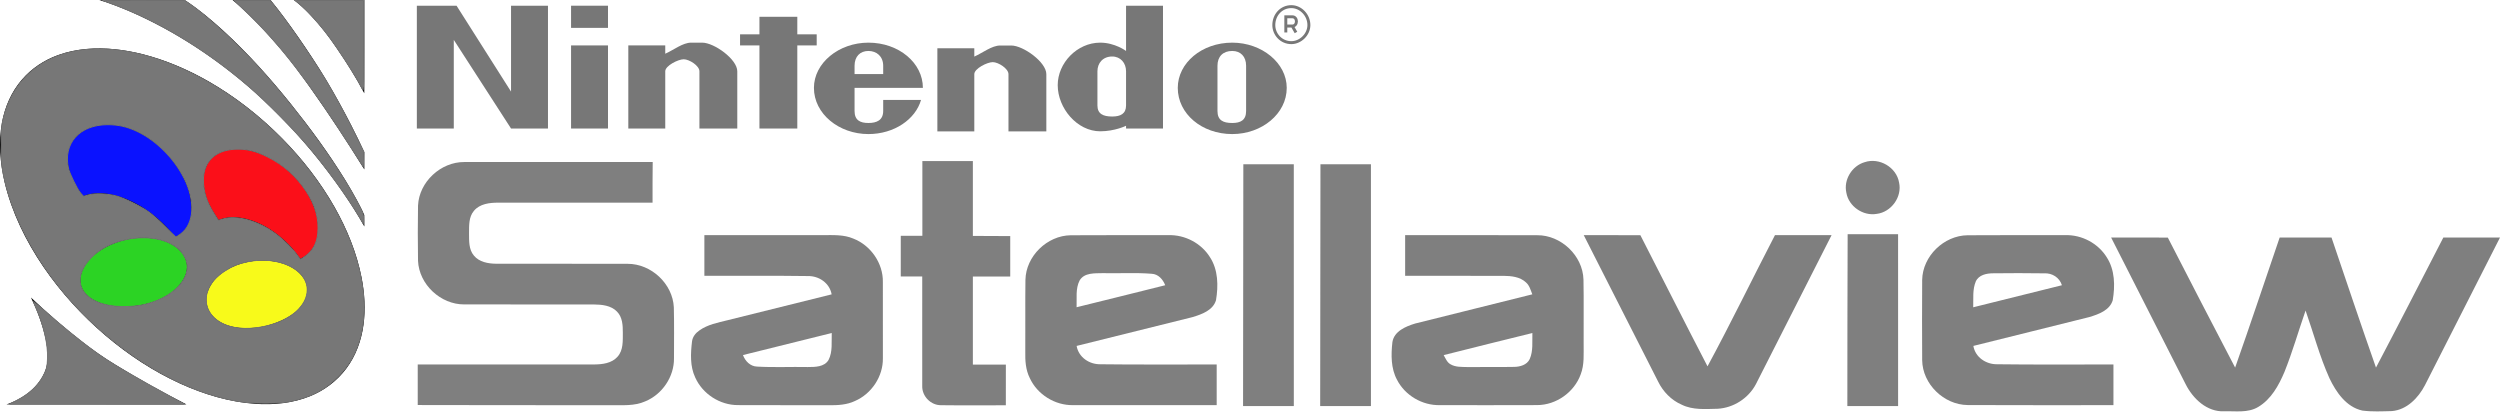
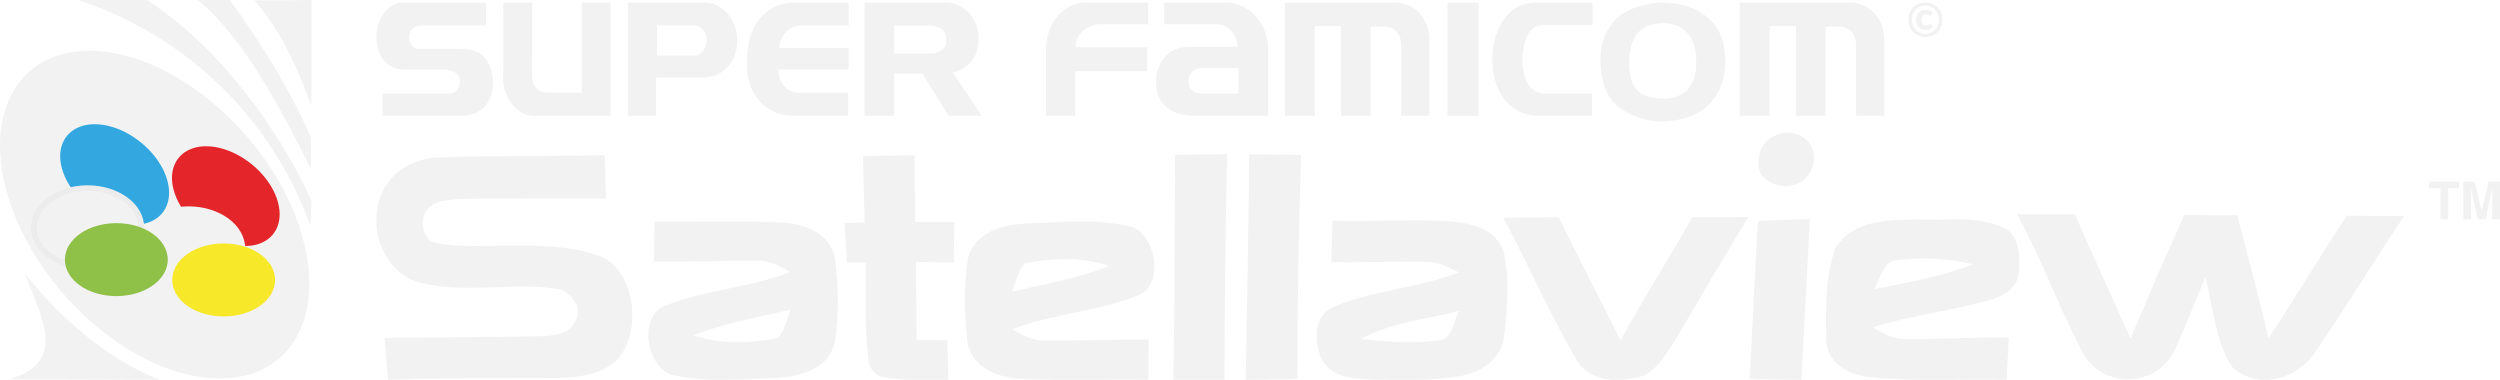
- <svg xmlns="http://www.w3.org/2000/svg" xmlns:xlink="http://www.w3.org/1999/xlink" width="1739.877pt" height="286.315pt" viewBox="0 0 1739.877 286.315" version="1.1" id="svg3944">
-   <defs id="defs3948" />
-   <path style="opacity:1;fill:#777777;stroke-width:1.476;fill-opacity:0.941" id="path3919" d="m 290.926,143.04 c 0.767,-16.453 15.789,-30.368 32.184,-30.28 43.708,-0.059 87.431,0 131.139,-0.015 -0.148,9.429 -0.088,18.873 -0.103,28.317 -35.799,0 -71.583,0 -107.382,-0.015 -5.991,-0.015 -12.867,0.753 -16.94,5.696 -3.674,4.309 -3.335,10.285 -3.394,15.568 0.059,5.283 -0.28,11.23 3.364,15.538 3.733,4.574 9.99,5.637 15.568,5.696 30.487,0.088 60.988,-0.059 91.474,0.059 16.38,-0.029 31.357,13.871 32.124,30.324 0.295,11.805 0.103,23.64 0.103,35.459 0.148,12.838 -8.205,25.1 -20.039,29.955 -7.555,3.379 -16.011,2.568 -24.068,2.641 -44.741,0 -89.482,0.015 -134.238,-0.103 0,-9.4 0,-18.814 0,-28.214 40.845,-0.015 81.676,0.015 122.522,-0.015 5.843,-0.029 12.499,-0.753 16.571,-5.445 4.058,-4.53 3.601,-11.008 3.645,-16.66 0.029,-5.091 -0.236,-10.831 -4.058,-14.683 -4.176,-4.338 -10.551,-4.914 -16.232,-4.973 -30,-0.029 -60.014,0.044 -90.028,-0.029 -16.424,0.118 -31.49,-13.856 -32.213,-30.339 -0.207,-12.823 -0.207,-25.661 0,-38.484 z" />
-   <path style="opacity:1;fill:#777777;stroke-width:1.476;fill-opacity:0.941" id="path3921" d="m 641.919,112.096 c 11.717,0 23.433,0 35.15,0 0,17.368 -0.015,34.722 0,52.09 8.662,0.029 17.339,0.148 26.001,0.118 0,9.37 0,18.741 0,28.126 -8.677,0 -17.339,-0.015 -26.001,0.015 -0.015,20.437 -0.015,40.875 0,61.312 7.644,0 15.302,0 22.961,0 0,9.444 0,18.873 -0.015,28.303 -14.948,-0.059 -29.896,0.148 -44.83,-0.059 -7.245,0.221 -13.591,-6.153 -13.354,-13.399 -0.088,-25.381 0.059,-50.776 0,-76.172 -4.988,0.015 -9.961,-0.015 -14.948,-0.015 0,-9.429 0,-18.873 0.015,-28.303 5.002,0 10.005,-0.015 15.022,0 0.015,-17.339 0,-34.677 0,-52.016 z" />
-   <path style="opacity:1;fill:#777777;stroke-width:1.476;fill-opacity:0.941" id="path3923" d="m 1297.69,112.878 c 10.138,-3.468 22.164,3.512 23.964,14.107 2.272,10.049 -5.445,20.674 -15.597,21.869 -9.473,1.638 -19.464,-5.209 -21.087,-14.742 -2.022,-9.001 3.91,-18.696 12.72,-21.234 z" />
-   <path style="opacity:1;fill:#777777;stroke-width:1.476;fill-opacity:0.941" id="path3925" d="m 865.108,282.62 c 0.074,-56.103 0.088,-112.207 0.192,-168.31 11.702,0 23.418,-0.015 35.12,0 0.015,56.103 0.015,112.207 0.015,168.31 -11.776,0.015 -23.551,0 -35.327,0 z" />
-   <path style="opacity:1;fill:#777777;stroke-width:1.476;fill-opacity:0.941" id="path3927" d="m 918.969,114.31 c 11.717,-0.015 23.418,0 35.135,0 0.015,56.103 0,112.207 0,168.31 -11.776,0 -23.551,0.015 -35.327,0 0.103,-56.103 0.118,-112.207 0.192,-168.31 z" />
-   <path style="opacity:1;fill:#777777;stroke-width:1.476;fill-opacity:0.941" id="path3929" d="m 490.21,163.655 c 27.462,-0.015 54.908,0.015 82.37,-0.015 7.113,0 14.55,-0.472 21.249,2.391 12.13,4.692 20.836,17.147 20.6,30.25 0.015,17.663 0.015,35.341 0.015,53.005 0.207,12.69 -7.909,24.835 -19.508,29.823 -5.607,2.656 -11.923,2.966 -18.017,2.907 -21.131,-0.118 -42.262,0.059 -63.393,-0.088 -12.528,0.029 -24.599,-7.791 -29.69,-19.227 -3.674,-7.777 -3.217,-16.704 -2.228,-25.027 0.354,-3.246 2.538,-5.932 5.15,-7.732 5.77,-4.102 12.882,-5.416 19.626,-7.098 24.141,-5.991 48.283,-11.938 72.409,-17.988 -1.431,-7.821 -8.736,-12.867 -16.483,-12.735 -24.023,-0.369 -48.061,-0.044 -72.099,-0.162 -0.015,-9.429 -0.015,-18.873 0,-28.303 m 26.856,83.447 c 1.594,4.235 5.076,7.88 9.842,8.027 11.731,0.679 23.507,0.074 35.268,0.31 5.076,-0.044 11.539,0.044 14.461,-4.958 2.966,-5.725 1.948,-12.513 2.213,-18.726 -20.6,5.106 -41.2,10.182 -61.785,15.347 z" />
-   <path style="opacity:1;fill:#777777;stroke-width:1.476;fill-opacity:0.941" id="path3931" d="m 713.65,194.776 c 0.325,-16.498 15.11,-30.855 31.534,-31.047 22.636,-0.192 45.287,-0.015 67.938,-0.074 11.451,-0.384 22.872,5.563 28.937,15.317 5.755,8.78 5.903,19.936 4.22,29.955 -2.081,7.083 -9.99,9.842 -16.365,11.776 -26.871,6.729 -53.787,13.295 -80.643,20.039 1.387,7.895 8.78,12.897 16.557,12.764 26.975,0.369 53.949,0.044 80.924,0.162 0.015,9.429 0.015,18.873 0,28.303 -33.32,0 -66.639,0.044 -99.974,-0.015 -12.572,0.221 -24.85,-7.393 -30.103,-18.844 -2.848,-5.622 -3.261,-12.056 -3.128,-18.254 0.133,-16.689 -0.118,-33.394 0.103,-50.083 m 37.776,0.295 c -3.04,5.725 -1.918,12.528 -2.169,18.755 20.556,-5.091 41.126,-10.138 61.667,-15.317 -1.594,-4.088 -4.811,-7.791 -9.488,-7.983 -11.303,-0.9 -22.68,-0.162 -34.028,-0.428 -5.504,0.162 -12.646,-0.443 -15.981,4.973 z" />
-   <path style="opacity:1;fill:#777777;stroke-width:1.476;fill-opacity:0.941" id="path3933" d="m 977.906,163.655 c 30.619,0.029 61.253,-0.074 91.873,0.044 16.645,-0.133 31.8,14.225 32.242,30.9 0.295,14.815 0.015,29.616 0.118,44.431 -0.074,7.201 0.62,14.683 -2.066,21.544 -4.486,12.425 -17.058,21.323 -30.28,21.352 -22.577,0.118 -45.169,0.029 -67.746,0.029 -12.233,0.28 -24.245,-6.773 -29.808,-17.678 -4.294,-7.968 -4.161,-17.398 -3.202,-26.148 1.181,-7.644 9.311,-10.979 15.848,-12.971 27.152,-6.891 54.392,-13.428 81.529,-20.319 -1.151,-2.907 -1.963,-6.168 -4.412,-8.293 -4.191,-3.955 -10.3,-4.53 -15.774,-4.574 -22.769,-0.029 -45.553,0.015 -68.322,-0.015 -0.015,-9.429 -0.015,-18.873 0,-28.303 m 26.812,83.491 c 1.343,2.272 2.317,5.047 4.781,6.389 3.512,2.066 7.762,1.786 11.702,1.918 10.831,-0.148 21.648,0.118 32.464,-0.118 4.161,-0.029 8.987,-1.328 10.92,-5.401 2.553,-5.681 1.667,-12.115 1.874,-18.165 -20.585,5.12 -41.2,10.123 -61.74,15.376 z" />
-   <path style="opacity:1;fill:#777777;stroke-width:1.476;fill-opacity:0.941" id="path3935" d="m 1102.213,163.655 c 13.133,-0.015 26.266,-0.015 39.399,0.015 15.612,30.413 30.959,60.958 46.733,91.283 16.276,-30.088 31.18,-60.929 46.94,-91.297 13.133,0 26.266,-0.015 39.399,0 -17.545,34.604 -35.194,69.148 -52.695,103.766 -5.165,9.769 -15.642,16.498 -26.694,17.058 -8.337,0.177 -17.147,0.989 -24.879,-2.818 -7.245,-3.128 -13.015,-9.075 -16.453,-16.114 -17.235,-33.969 -34.53,-67.909 -51.75,-101.892 z" />
-   <path style="opacity:1;fill:#777777;stroke-width:1.476;fill-opacity:0.941" id="path3937" d="m 1285.663,282.62 c 0.044,-39.872 0.03,-79.743 0.207,-119.615 11.702,0 23.404,-0.015 35.105,0 0.015,39.872 0,79.728 0.015,119.6 -11.775,0.044 -23.551,0.015 -35.327,0.015 z" />
-   <path style="opacity:1;fill:#777777;stroke-width:1.476;fill-opacity:0.941" id="path3939" d="m 1337.738,194.82 c 0.28,-16.542 15.111,-30.914 31.578,-31.092 22.636,-0.192 45.287,-0.029 67.938,-0.074 11.495,-0.369 22.946,5.652 28.981,15.479 5.666,8.765 5.814,19.862 4.117,29.837 -2.095,7.009 -9.887,9.754 -16.202,11.672 -26.916,6.773 -53.875,13.34 -80.791,20.098 1.343,7.939 8.854,12.912 16.63,12.764 26.945,0.384 53.905,0.044 80.865,0.162 0,9.429 0,18.873 0,28.303 -33.836,-0.044 -67.658,0.118 -101.494,-0.074 -16.527,-0.177 -31.416,-14.624 -31.623,-31.239 -0.103,-18.608 -0.118,-37.23 0,-55.838 m 37.319,1.048 c -2.376,5.652 -1.594,11.997 -1.8,17.988 20.585,-5.106 41.17,-10.167 61.74,-15.347 -1.682,-5.386 -6.847,-8.618 -12.425,-8.278 -11.805,-0.221 -23.64,-0.133 -35.445,-0.029 -4.53,0 -9.99,1.092 -12.071,5.666 z" />
-   <path style="opacity:1;fill:#777777;stroke-width:1.476;fill-opacity:0.941" id="path3941" d="m 1469.247,165.322 c 13.133,-0.015 26.281,-0.044 39.444,0.015 15.553,30.191 31.047,60.412 46.851,90.486 10.624,-30.073 20.659,-60.353 30.988,-90.515 12.026,0.015 24.053,-0.015 36.094,0.015 10.256,30.191 20.364,60.427 30.944,90.5 15.834,-30.059 31.283,-60.324 46.881,-90.515 13.148,-0.015 26.281,0 39.429,0 -17.412,34.264 -34.795,68.528 -52.237,102.778 -4.589,8.795 -12.587,17.147 -22.99,18.003 -6.862,0.177 -13.797,0.546 -20.614,-0.354 -11.215,-2.494 -18.239,-12.823 -22.887,-22.562 -6.817,-15.199 -11.082,-31.357 -16.586,-47.043 -4.943,14.225 -9.075,28.745 -14.697,42.734 -3.984,9.4 -9.282,19.08 -18.357,24.407 -7.112,4.25 -15.716,2.715 -23.581,2.966 -11.967,0.561 -21.751,-8.75 -26.797,-18.8 -17.294,-34.043 -34.618,-68.071 -51.883,-102.114 z" />
-   <path id="path4111" d="m 69.086,0.076 c 8.849,-0.15 17.704,-0.024 26.554,-0.065 10.793,0.003 21.589,-0.003 32.38,0.003 0.635,-0.047 1.109,0.438 1.62,0.732 9.073,6.029 17.416,13.075 25.483,20.375 17.169,15.707 32.738,33.088 47.305,51.216 13.543,16.89 26.386,34.382 37.762,52.819 2.841,4.655 5.608,9.361 8.199,14.164 1.815,3.406 3.661,6.811 5.141,10.376 0.106,2.641 0.012,5.291 0.041,7.935 -4.8,-8.635 -10.179,-16.94 -15.805,-25.057 C 224.687,113.831 210.021,96.194 193.931,79.963 166.539,52.271 134.683,28.823 99.474,12.054 90.907,8.019 82.164,4.322 73.176,1.317 71.824,0.867 70.468,0.423 69.086,0.076 Z" style="stroke-width:0.294" />
-   <path id="path4113" d="m 161.884,0.011 c 8.799,0 17.599,0 26.398,0 6.714,8.176 12.94,16.743 19.01,25.404 6.782,9.779 13.39,19.684 19.522,29.883 6.279,10.464 12.14,21.175 17.698,32.036 3.103,6.138 6.211,12.284 9.02,18.56 0.097,4.008 0.015,8.026 0.038,12.037 C 241.721,98.803 229.343,79.998 216.335,61.635 209.659,52.218 202.813,42.907 195.343,34.102 185.044,21.944 174.003,10.369 161.884,0.011 Z" style="stroke-width:0.294" />
-   <path id="path4115" d="m 204.474,0.011 c 16.366,0.003 32.733,-0.003 49.099,0 0,16.669 0,33.335 0,50.002 -0.035,4.97 0.071,9.943 -0.053,14.913 C 247.821,54.006 241.206,43.587 234.257,33.426 228.749,25.344 222.796,17.533 216.029,10.457 212.429,6.713 208.662,3.096 204.474,0.011 Z" style="stroke-width:0.294" />
-   <g id="g4119" transform="matrix(0.2940928,0,0,0.2940928,-0.2290711,-0.2830819)">
-     <path id="path4117" d="m 205.47,116.77 c 45.02,-3.94 90.45,1.66 134.13,12.71 53.38,13.69 104.45,35.6 152.36,62.71 64.85,36.84 124.08,83.29 176.49,136.29 48.06,48.74 90.45,103.27 124.24,162.86 29.31,51.93 52.3,107.87 63.81,166.54 7.13,36.83 9.58,74.83 4.46,112.09 -5.02,36.98 -18.18,73.27 -40.74,103.22 -21.71,29.22 -51.92,51.73 -85.61,65.32 C 693.73,955.15 648.77,959.6 605,956.64 543.62,952.38 483.86,934.35 427.99,909.08 363.84,879.94 304.45,840.84 250.76,795.31 194.9,747.75 144.91,693.15 103.5,632.54 61.85,571.27 28.48,503.55 11.41,431.2 0.8,385.41 -3.11,337.42 5.46,290.96 c 6.8,-37.26 22.48,-73.29 47.49,-101.95 22.68,-26.35 52.63,-46.02 85.27,-57.74 21.63,-7.84 44.36,-12.45 67.25,-14.5 z" />
+ <svg xmlns="http://www.w3.org/2000/svg" viewBox="0 0 186.826 28.385">
+   <g fill="#f2f2f2">
+     <path d="m64.497 11.663c1.282-.014 2.564-.038 3.847-.066.008 1.661.032 3.322.044 4.987.973-.005 1.945-.009 2.922-.005-.012 1.008-.024 2.02-.032 3.028-.945-.005-1.889-.014-2.834-.033.016 1.945.044 3.885.06 5.825l2.299.028c.02.984.04 1.968.064 2.953-1.612-.038-3.244.114-4.843-.199-.639-.071-1.146-.729-1.154-1.486-.265-2.347-.145-4.722-.177-7.084-.47.005-.937.009-1.403.019-.056-.994-.121-1.987-.185-2.981.502-.005 1.009-.014 1.511-.019a304.578 304.578 0 0 1 -.119-4.967zm23.309-.086c1.298-.024 2.593-.057 3.895-.066a839.678 839.678 0 0 0 -.193 16.874 541.233 541.233 0 0 0 -3.823-.005c.105-5.598.105-11.2.121-16.803zm5.539-.047c1.294.009 2.589.028 3.887.052a540.326 540.326 0 0 0 -.285 16.746c-1.286.024-2.572.033-3.859.057.088-5.617.233-11.234.257-16.855zm39.185-1.333c1.158-.724 3.155-.028 3.019 1.784-.229 2.224-2.91 2.484-3.995.979-.41-1.079.056-2.332.976-2.763zm-104.313 5.326c.374-2.461 2.597-3.719 4.546-3.762 4.144-.151 8.292-.062 12.436-.166.024 1.079.056 2.158.08 3.241-3.364-.066-6.729.028-10.097.009-.9.085-2.667-.057-3.302.875-.405.54-.46 1.562.299 2.319 2.652.885 8.405-.388 12.456 1.032 2.81.866 3.489 5.735 1.419 7.893-1.27 1.117-2.946 1.226-4.474 1.282-4.192.047-8.389-.038-12.585.137-.084-1.046-.161-2.091-.249-3.132 3.871-.038 7.741-.057 11.612-.123.953-.085 2.263-.033 2.693-1.282.506-.918-.43-1.907-1.113-2.196-3.517-.677-7.159.402-10.652-.563-2.08-.543-3.567-3.075-3.069-5.564zm71.362.965c3.099.123 6.206-.17 9.297.099 1.375.189 3.139.667 3.553 2.475.354 1.945.221 3.979-.004 5.934-.173 1.926-1.865 2.858-3.304 3.114-2.267.374-4.562.265-6.841.246-1.19-.066-2.597-.147-3.404-1.325-.699-1.273-.744-3.421.667-4.041 3.051-1.334 6.383-1.424 9.47-2.636-.732-.364-1.479-.771-2.291-.767-2.408-.071-4.819.043-7.227-.005zm2.13 8.839c1.929.237 3.891.355 5.824.095.989-.014 1.065-1.438 1.515-2.181-2.455.629-5.032.823-7.339 2.086zm10.636-9.051c1.383-.024 2.765-.038 4.148-.038 1.503 3.095 3.103 6.123 4.61 9.218 1.692-3.147 3.626-6.095 5.346-9.218 1.399 0 2.802-.009 4.204-.019a743.423 743.423 0 0 0 -5.326 8.957c-.78 1.235-1.588 2.759-2.982 3.043-1.58.312-3.618.35-4.598-1.438-1.958-3.383-3.549-7.041-5.402-10.505zm19.032.236c1.29-.052 2.581-.099 3.875-.147-.221 4.003-.414 8.011-.631 12.019a560.334 560.334 0 0 0 -3.875-.062c.233-3.936.37-7.877.631-11.81zm5.784 2.037c1.399-2.21 4.044-2.087 6.146-2.153 2.179.147 4.514-.383 6.564.7 1.085.601 1.113 2.205.977 3.407-.165 1.103-1.15 1.59-1.961 1.855-2.946.885-5.997 1.164-8.931 2.101.784.497 1.624.927 2.536.88 2.54.033 5.085-.17 7.629-.109-.06 1.05-.117 2.101-.173 3.151-3.429-.071-6.869.147-10.286-.203-1.351-.17-3.139-.913-3.187-2.811-.038-2.271-.086-4.694.686-6.818m2.898 3.066c2.48-.502 4.988-.932 7.388-1.864-1.869-.44-3.798-.568-5.692-.312-1.013.014-1.222 1.391-1.696 2.176zm10.667-5.601c1.447.009 2.894.014 4.345.009 1.322 3.128 2.785 6.17 4.144 9.279 1.31-3.104 2.633-6.199 4.032-9.246 1.314.028 2.633.038 3.951.028.8 3.057 1.596 6.118 2.331 9.199 1.994-3.019 3.847-6.161 5.856-9.161 1.427.009 2.858.024 4.289.024-2.267 3.317-4.341 6.809-6.624 10.112-1.407 2.172-4.369 2.882-6.238 1.173-1.262-1.916-1.419-4.472-1.998-6.724-.736 1.694-1.371 3.445-2.15 5.11-1.21 3.256-5.76 3.374-7.159.26-1.712-3.277-2.986-6.84-4.779-10.063zm-78.411 3.351c.547-2.082 2.649-2.546 4.253-2.655 2.552-.095 5.145-.369 7.669.161 2.05.251 2.942 4.363.796 5.214-3.043 1.211-6.311 1.344-9.369 2.513.768.483 1.592.909 2.484.852 2.564.009 5.129-.076 7.693-.071-.012.998-.02 1.997-.028 2.995-3.195-.052-6.391.095-9.582-.071-1.527-.104-3.481-.658-3.923-2.655-.254-2.072-.286-4.216.007-6.283m4.273.312c-.523.544-.659 1.41-.957 2.125 2.436-.573 4.908-1.008 7.275-1.916-2.046-.706-4.236-.607-6.318-.209zm-14.186 5.897c-.547 2.082-2.649 2.546-4.253 2.655-2.552.095-5.145.369-7.669-.161-2.05-.251-2.942-4.363-.796-5.214 3.043-1.211 6.311-1.344 9.369-2.513-.768-.483-1.592-.909-2.484-.852-2.564-.009-5.129.076-7.693.071.012-.998.02-1.997.028-2.995 3.195.052 6.391-.095 9.582.071 1.527.104 3.481.658 3.923 2.655.254 2.072.286 4.216-.007 6.283m-4.273-.312c.523-.544.659-1.41.957-2.125-2.436.573-4.908 1.008-7.275 1.916 2.045.706 4.236.607 6.318.209zm125.649-11.203h-.823v2.333h-.58v-2.333h-.853v-.483h2.256zm3.048 2.333h-.58v-2.287l-.502 2.287h-.58l-.503-2.276v2.276h-.58v-2.816h.848l.523 2.156.529-2.156h.843v2.816z" />
+     <path d="m23.194 16.863c-2.933-8.108-9.343-14.238-17.366-16.863h5.136c5.403 3.431 9.996 9.834 12.315 14.998zm-4.175-16.823c1.912 2.145 3.246 5.071 4.259 7.881v-7.921zm-4.216-.04h2.381c2.219 3.08 4.594 6.824 6.053 10.288v2.328c-2.199-4.33-4.926-9.676-8.434-12.616zm-14.193 28.344c4.604-1.231 2.392-4.769 1.253-7.921 2.527 3.254 6.214 6.493 10.103 7.962z" />
+     <path d="m17.607 9.275c5.437 5.637 7.14 13.238 3.798 16.973-3.339 3.737-10.457 2.195-15.896-3.442-5.437-5.639-7.139-13.238-3.798-16.975 3.34-3.735 10.457-2.195 15.896 3.444z" />
  </g>
-   <path id="path4121" d="m 21.543,207.058 c 11.131,10.579 22.722,20.684 34.835,30.124 7.691,5.973 15.622,11.655 23.972,16.675 16.096,9.852 32.606,19.025 49.416,27.601 H 4.488 c 4.467,-1.456 8.699,-3.594 12.602,-6.202 6.764,-4.538 12.511,-11.017 14.966,-18.89 1.873,-6.649 1.026,-13.687 -0.291,-20.354 -2.156,-10.037 -5.805,-19.707 -10.223,-28.953 z" style="stroke-width:0.294" />
-   <g transform="matrix(0.2940928,0,0,0.2940928,-0.2290711,-0.2830819)" id="g4127">
-     <path style="fill:#0a12ff" d="m 194.25,313.18 c 18.77,-12.29 41.54,-17.35 63.78,-17.08 23.32,0.35 46.39,6.39 67.36,16.49 36.2,17.08 66.77,44.68 90.1,76.97 8.1,12.16 16.81,24.09 22.15,37.81 6.31,12.87 11.26,26.48 13.51,40.7 1.73,12.55 3.9,25.22 2.54,37.94 -1.05,9.84 -3.3,19.81 -8.49,28.35 -3.78,6.02 -7.71,12.14 -13.24,16.73 -4.99,4.4 -10.72,7.94 -16.83,10.57 -11.6,-15.47 -25.05,-29.47 -39.66,-42.11 -29.43,-26 -64.24,-46.64 -102.46,-56.47 -24.64,-6.17 -51.52,-7.67 -75.5,1.95 -10.9,-14.85 -21.18,-30.42 -27.75,-47.72 -6.78,-16.14 -10.08,-33.85 -8.59,-51.34 1.45,-9.67 4.26,-19.25 9.02,-27.81 6.32,-9.76 14.68,-18.15 24.06,-24.98 z" id="path4125" />
-   </g>
-   <g transform="matrix(0.2940928,0,0,0.2940928,-0.2290711,-0.2830819)" id="g4131">
-     <path style="fill:#fb0f19" d="m 527.76,359.73 c 19.66,-7.15 41.35,-7.35 61.67,-3.05 34.75,7.45 66.75,25.22 93.34,48.56 27.46,24.34 50.18,54.8 62.41,89.61 6.41,16.51 8.96,34.45 8.02,52.11 -0.27,15.18 -4.51,30.5 -13.48,42.88 -7.03,10.33 -17.06,18.57 -28.54,23.48 -10.72,-16.34 -23.6,-31.26 -38.19,-44.27 -25.35,-23.03 -55.54,-41.61 -88.97,-50.02 -21.6,-5.41 -45.16,-6.21 -66,2.55 -5.72,-7.98 -10.44,-16.61 -15.63,-24.93 -5.17,-9.51 -10.55,-19.07 -13.54,-29.54 -3.52,-11.02 -5.67,-22.49 -6.18,-34.05 -1.78,-15.93 2.53,-32.14 10.33,-46 7.98,-12.78 20.66,-22.24 34.76,-27.33 z" id="path4129" />
-   </g>
-   <g transform="matrix(0.2940928,0,0,0.2940928,-0.2290711,-0.2830819)" id="g4135">
-     <path style="fill:#2cd324" d="m 319.45,564.63 c 11.8,-0.78 23.67,-1.66 35.48,-0.31 20.87,1.76 41.88,7.46 59.31,19.41 12.04,8.34 22.65,19.88 26.8,34.21 4.66,13.83 1.88,29.28 -5.03,41.87 -6.34,12.68 -16.59,22.88 -27.42,31.8 -25.91,19.32 -57.6,29.94 -89.54,33.44 -12.96,1.87 -26.12,1.92 -39.16,1.1 -20.61,-1.54 -41.48,-6.05 -59.5,-16.52 -12.94,-7.52 -24.53,-19.2 -28.06,-34.14 -1.08,-6.13 -2.19,-12.44 -0.97,-18.63 2.56,-16.84 11.88,-31.89 23.55,-43.99 12.78,-13.85 29.06,-23.97 46.04,-31.87 18.47,-8.52 38.33,-13.88 58.5,-16.37 z" id="path4133" />
-   </g>
-   <g transform="matrix(0.2940928,0,0,0.2940928,-0.2290711,-0.2830819)" id="g4139">
-     <path style="fill:#f8fa1a" d="m 614.43,617.54 c 18.84,-0.83 37.92,1.35 55.91,7.12 18.56,6.23 36.63,16.59 47.93,33 7.55,10.69 11.3,24.23 8.99,37.23 -1.98,14.65 -10.57,27.36 -20.4,37.98 -10.72,11.23 -24.41,19 -38.23,25.76 -31.25,14.54 -66.34,21.21 -100.72,18.22 -17.33,-1.85 -34.72,-6.5 -49.45,-16.08 -13.92,-8.99 -25.48,-23.04 -28.23,-39.74 -2.72,-12.43 -0.59,-25.55 4.87,-36.95 4.62,-9.47 10.47,-18.49 18.17,-25.77 26.71,-26.18 64.26,-39.09 101.16,-40.77 z" id="path4137" />
-   </g>
-   <path style="fill:#777777;stroke-width:6.427;fill-opacity:1" d="M 381.365,89.448 V 3.973 h -25.707 V 63.741 L 317.74,3.973 H 290.105 V 89.448 h 25.707 V 27.752 l 39.846,61.697 z" id="path4015" />
-   <path style="fill:#777777;stroke-width:6.427;fill-opacity:1" d="M 423.139,89.448 V 31.608 h -25.707 v 57.841 z" id="path4017" />
-   <path style="fill:#777777;stroke-width:6.427;fill-opacity:1" d="M 423.139,19.397 V 3.973 H 397.432 V 19.397 Z" id="path4019" />
-   <path style="fill:#777777;stroke-width:6.427;fill-opacity:1" d="M 513.113,89.448 V 49.603 c 0,-8.355 -16.067,-19.923 -24.422,-19.923 h -7.712 c -5.784,0 -12.211,5.141 -17.995,7.712 v -5.784 h -25.707 v 57.841 h 25.707 V 49.603 c 0,-3.856 8.997,-8.355 12.854,-8.355 3.856,0 10.925,4.499 10.925,8.355 v 39.846 z" id="3162" />
-   <use y="0" x="0" style="fill:#777777;fill-opacity:1" transform="translate(215.0842,1.991516)" width="467" height="187" xlink:href="#3162" href="#3162" id="use4022" />
-   <path style="fill:#777777;stroke-width:6.427;fill-opacity:1" d="M 554.887,89.448 V 31.608 H 568.383 V 23.896 H 554.887 V 11.685 h -26.35 v 12.211 h -13.496 v 7.712 h 13.496 v 57.841 z" id="path4024" />
-   <path d="m 604.373,29.68 c -20.566,0 -37.918,14.139 -37.918,31.491 0,17.995 17.352,32.134 37.918,32.134 17.995,0 32.776,-10.283 36.632,-23.779 h -26.35 v 7.712 c 0,6.427 -4.499,8.355 -10.283,8.355 -5.784,0 -9.64,-1.928 -9.64,-8.355 v -16.067 h 47.558 c 0,-17.352 -16.71,-31.491 -37.918,-31.491 z m 0,5.784 c 5.784,0 10.283,3.856 10.283,10.283 v 5.784 h -19.923 v -5.784 c 0,-6.427 3.856,-10.283 9.64,-10.283 z" style="fill:#777777;stroke:none;stroke-width:70.694;fill-opacity:1" id="path4026" />
-   <path d="m 857.587,29.68 c -21.208,0 -37.918,14.139 -37.918,31.491 0,17.995 16.71,32.134 37.918,32.134 20.566,0 37.918,-14.139 37.918,-32.134 0,-17.352 -17.352,-31.491 -37.918,-31.491 z m 0,5.784 c 5.784,0 9.64,3.856 9.64,10.283 v 31.491 c 0,6.427 -3.856,8.355 -9.64,8.355 -6.427,0 -10.283,-1.928 -10.283,-8.355 V 45.747 c 0,-6.427 3.856,-10.283 10.283,-10.283 z" style="fill:#777777;stroke:none;stroke-width:70.694;fill-opacity:1" id="path4028" />
-   <path style="fill:#777777;stroke-width:6.427;fill-opacity:1" d="M 783.679,3.973 V 35.464 c 0,0 -7.712,-5.784 -17.995,-5.784 -16.067,0 -29.563,14.139 -29.563,29.563 0,16.067 13.496,32.134 29.563,32.134 10.283,0 17.995,-3.856 17.995,-3.856 v 1.928 h 25.707 V 3.973 Z m -9.64,35.347 c 5.784,0 9.64,4.499 9.64,10.283 v 23.779 c 0,5.784 -3.856,7.712 -9.64,7.712 -6.427,0 -10.283,-1.928 -10.283,-7.712 V 49.603 c 0,-5.784 3.856,-10.283 10.283,-10.283 z" id="path4030" />
-   <path d="m 910.929,17.469 c 0,6.427 -5.784,12.211 -12.211,12.211 -7.069,0 -12.211,-5.784 -12.211,-12.211 0,-7.069 5.141,-12.853 12.211,-12.853 6.427,0 12.211,5.784 12.211,12.853 z m -8.997,5.141 -2.571,-4.499 h -4.499 4.499 c 3.856,0 3.856,-6.427 0,-6.427 h -4.499 v 10.925" style="fill:none;fill-opacity:0.5;stroke:#777777;stroke-width:2.053;stroke-opacity:1" id="path4032" />
-   <path style="fill:#777777;fill-opacity:1;stroke:#777777;stroke-width:0.897;stroke-opacity:1" d="M 223.641,372.814 C 180.906,366.195 135.792,343.439 94.462,307.654 47.913,267.351 13.304,212.267 3.253,162.489 1.503,153.824 1.18,149.469 1.188,134.72 1.197,119.58 1.469,116.155 3.21,109.265 19.719,43.952 92.687,26.399 176.993,67.46 251.291,103.646 314.402,176.587 332.65,247.36 c 7.198,27.917 6.869,52.777 -0.984,74.293 -3.71,10.166 -8.984,18.563 -16.791,26.735 -12.769,13.365 -26.966,20.663 -47.601,24.467 -9.37,1.728 -32.352,1.706 -43.633,-0.041 z m 23.787,-70.389 c 22.667,-5.386 37.645,-18.752 37.645,-33.593 9e-4,-19.168 -26.97,-31.792 -55.415,-25.938 -8.706,1.792 -14.272,4.102 -21.922,9.099 -22.809,14.9 -21.686,40.664 2.168,49.728 9.963,3.786 23.487,4.039 37.523,0.703 z M 130.939,283.244 c 29.059,-5.682 48.134,-25.154 41.545,-42.409 -4.855,-12.711 -20.228,-20.416 -40.344,-20.219 -17.958,0.176 -35.678,6.856 -46.588,17.563 -23.248,22.816 -8.759,46.118 28.791,46.303 5.507,0.027 12.975,-0.53 16.596,-1.238 z m 152.13,-45.3 c 7.173,-5.196 10.901,-11.944 11.801,-21.359 1.285,-13.45 -2.155,-26.013 -10.678,-38.996 -9.194,-14.005 -21.049,-24.593 -35.809,-31.982 -11.2,-5.607 -19.913,-7.648 -30.421,-7.126 -18.512,0.92 -29.392,11.73 -29.2,29.011 0.122,10.98 3.005,19.854 10.099,31.086 l 3.742,5.924 4.158,-1.252 c 13.153,-3.958 33.153,1.696 49.459,13.983 7.333,5.525 16.018,14.257 19.901,20.007 1.233,1.826 2.485,3.324 2.781,3.327 0.296,0.004 2.172,-1.177 4.169,-2.624 z M 167.482,217.214 c 12.731,-9.222 14.057,-30.616 3.223,-52.014 -9.323,-18.415 -25.43,-34.567 -42.887,-43.007 -9.416,-4.552 -17.855,-6.511 -27.974,-6.493 -26.066,0.047 -41.5,17.297 -36.278,40.549 1.165,5.188 8.133,19.343 11.36,23.076 l 2.491,2.882 4.934,-1.382 c 5.856,-1.64 17.274,-1.18 25.567,1.029 7.53,2.006 22.07,9.162 30.052,14.79 3.7,2.609 10.765,8.896 15.699,13.971 4.934,5.075 9.213,9.249 9.509,9.277 0.296,0.027 2.233,-1.178 4.304,-2.679 z" id="path876" transform="scale(0.75)" />
-   <path style="fill:#777777;fill-opacity:1;stroke:#777777;stroke-width:0.897;stroke-opacity:1" d="m 15.071,371.875 c 12.499,-6.368 20.679,-14.131 25.812,-24.497 2.536,-5.121 2.9,-6.823 3.201,-14.94 0.489,-13.202 -3.623,-31.175 -10.735,-46.927 -1.427,-3.162 -2.491,-5.852 -2.363,-5.978 0.128,-0.126 5.682,4.622 12.343,10.552 14.039,12.498 33.619,28.34 45.56,36.861 14.674,10.472 31.705,20.497 75.545,44.468 l 6.728,3.679 -81.185,-0.009 -81.185,-0.009 6.28,-3.199 z" id="path878" transform="scale(0.75)" />
-   <path style="fill:#777777;fill-opacity:1;stroke:#777777;stroke-width:0.897;stroke-opacity:1" d="M 334.793,79.831 C 329.687,69.822 314.305,46.008 304.482,32.902 297.219,23.212 286.105,10.801 279.881,5.429 l -6.106,-5.27 h 31.897 31.897 V 41.872 c 0,22.943 -0.194,41.714 -0.43,41.714 -0.237,0 -1.293,-1.69 -2.346,-3.756 z" id="path880" transform="scale(0.75)" />
-   <path style="fill:#777777;fill-opacity:1;stroke:#777777;stroke-width:0.897;stroke-opacity:1" d="M 323.236,133.052 C 286.083,75.22 260.279,41.813 230.463,12.942 L 217.261,0.158 h 16.608 16.608 l 4.869,6.055 c 12.677,15.767 36.157,50.057 48.575,70.94 8.178,13.752 18.864,33.624 26.996,50.2 l 6.728,13.715 -0.261,6.798 -0.261,6.798 z" id="path882" transform="scale(0.75)" />
-   <path style="fill:#777777;fill-opacity:1;stroke:#777777;stroke-width:0.897;stroke-opacity:1" d="M 334.051,202.266 C 323.035,183.605 303.325,156.311 286.569,136.514 273.343,120.887 246.278,93.556 230.939,80.335 191.222,46.106 146.081,18.89 102.984,3.189 L 94.911,0.248 132.861,0.203 l 37.951,-0.045 5.232,3.553 c 13.942,9.468 38.125,31.121 56.789,50.85 39.273,41.512 82.608,100.545 101.535,138.313 2.603,5.195 3.237,7.414 3.023,10.582 l -0.271,4.008 z" id="path884" transform="scale(0.75)" />
+   <path d="m20.545 16.759c-.513 1.539-2.573 1.845-4.6.683-2.027-1.163-3.251-3.353-2.738-4.891s2.573-1.845 4.6-.683 3.251 3.351 2.738 4.89" fill="#e4262a" />
+   <path d="m20.319 16.687c-.271.8-.988 1.22-1.978 1.227-.681 0-1.478-.215-2.275-.673-1.654-.943-2.746-2.62-2.738-3.939 0-.24.034-.468.105-.678.271-.801.988-1.22 1.977-1.228.681 0 1.478.215 2.276.673 1.654.942 2.746 2.618 2.737 3.937 0 .24-.035.467-.105.679l.453.144c.087-.263.128-.54.128-.823-.008-1.556-1.198-3.316-2.973-4.339-.861-.493-1.734-.736-2.517-.737-1.126-.007-2.095.531-2.43 1.549-.088.262-.129.54-.129.823.008 1.557 1.198 3.316 2.973 4.341.86.493 1.733.736 2.516.737 1.126.007 2.095-.531 2.431-1.549z" fill="#e4262a" />
+   <path d="m18.111 18.58c0 1.629-1.796 2.949-4.014 2.949s-4.014-1.319-4.014-2.948c-.002-1.629 1.796-2.949 4.012-2.949 2.218-.002 4.016 1.319 4.016 2.948" fill="#f2f2f2" />
+   <path d="m17.894 18.58c0 .735-.404 1.411-1.089 1.916-.684.503-1.644.822-2.708.822-1.065 0-2.025-.318-2.709-.821-.685-.504-1.089-1.18-1.089-1.915 0-.736.404-1.412 1.089-1.917.684-.503 1.643-.821 2.707-.821 1.066 0 2.026.318 2.71.821.685.504 1.089 1.18 1.089 1.915h.433c-.014-1.795-1.936-3.156-4.232-3.159-2.292.003-4.214 1.363-4.228 3.161.014 1.796 1.936 3.156 4.23 3.159 2.295-.003 4.216-1.365 4.23-3.161z" fill="#f2f2f2" />
+   <path d="m20.367 20.919c0 1.403-1.635 2.541-3.652 2.541-2.019 0-3.654-1.138-3.654-2.539 0-1.403 1.635-2.541 3.652-2.541s3.654 1.136 3.654 2.539" fill="#f7e82a" />
+   <path d="m20.176 20.919c0 .627-.364 1.208-.989 1.644-.623.434-1.5.71-2.471.71-.973 0-1.85-.275-2.473-.709-.625-.436-.989-1.016-.989-1.642 0-.627.364-1.208.989-1.644.623-.434 1.5-.71 2.472-.71s1.849.275 2.473.709c.623.435.988 1.015.988 1.642h.383c-.016-1.561-1.767-2.725-3.846-2.726-2.079.001-3.828 1.167-3.844 2.728.016 1.559 1.765 2.725 3.846 2.726 2.079-.001 3.828-1.167 3.844-2.728z" fill="#f7e82a" />
+   <path d="m12.278 15.158c-.519 1.552-2.602 1.859-4.652.689-2.049-1.171-3.289-3.378-2.77-4.928.519-1.552 2.602-1.861 4.652-.691 2.049 1.171 3.291 3.378 2.77 4.93" fill="#33a8e0" />
+   <path d="m12.05 15.085c-.274.807-.999 1.23-2 1.237-.689 0-1.496-.217-2.303-.678-1.673-.949-2.777-2.641-2.769-3.969 0-.241.035-.47.106-.682.274-.808 1-1.231 2.001-1.239.689 0 1.494.217 2.301.678 1.672.949 2.778 2.64 2.769 3.968a2.14 2.14 0 0 1 -.105.685l.457.146c.089-.265.13-.545.13-.831-.008-1.57-1.214-3.344-3.008-4.375-.87-.497-1.752-.742-2.544-.742-1.139-.007-2.119.535-2.458 1.563-.089.264-.13.544-.13.829.008 1.569 1.213 3.344 3.007 4.375.871.497 1.754.742 2.545.743 1.138.007 2.118-.535 2.457-1.561z" fill="#33a8e0" />
+   <path d="m10.561 17.008c0 1.629-1.796 2.949-4.014 2.949s-4.014-1.321-4.014-2.949c-.002-1.629 1.796-2.949 4.012-2.949 2.218 0 4.016 1.319 4.016 2.948" fill="#f2f2f2" />
+   <path d="m10.344 17.008c0 .735-.404 1.411-1.089 1.916-.684.503-1.644.822-2.708.822-1.065 0-2.025-.318-2.709-.822-.685-.505-1.089-1.181-1.089-1.916 0-.736.404-1.412 1.089-1.917.684-.503 1.643-.821 2.707-.821 1.065 0 2.025.318 2.709.821.685.505 1.09 1.18 1.09 1.915h.433c-.014-1.797-1.938-3.156-4.232-3.159-2.292.003-4.214 1.363-4.228 3.161.014 1.796 1.935 3.158 4.23 3.161 2.295-.003 4.216-1.365 4.23-3.161z" fill="#ececec" />
+   <path d="m12.348 19.404c0 1.401-1.635 2.539-3.654 2.539-2.017 0-3.652-1.136-3.652-2.539-.002-1.403 1.633-2.539 3.652-2.541 2.017 0 3.652 1.138 3.654 2.539" fill="#8fc047" />
+   <path d="m12.156 19.404c0 .626-.364 1.207-.989 1.642-.624.434-1.501.71-2.473.709-.972 0-1.848-.275-2.472-.709-.625-.436-.989-1.016-.989-1.643 0-.628.364-1.208.989-1.644.623-.434 1.5-.709 2.472-.71.972 0 1.848.275 2.472.709.625.436.99 1.017.991 1.643h.383c-.018-1.559-1.766-2.725-3.846-2.726-2.08.003-3.828 1.166-3.844 2.728.016 1.561 1.765 2.725 3.844 2.726 2.081-.001 3.829-1.167 3.846-2.726h-.384z" fill="#8fc047" />
+   <path d="m98.255 8.655h-2.235v-8.461h8.231c1.422 0 2.533 1.128 2.572 2.722v5.74h-2.111v-5.26c0-.782-.411-1.324-1.104-1.396-.38-.039-.765-.007-1.177-.007v6.662h-2.209v-6.709h-1.967zm33.99 0h-2.235v-8.461h8.231c1.423 0 2.534 1.128 2.573 2.722v5.74h-2.111v-5.26c0-.782-.411-1.324-1.104-1.396-.38-.039-.765-.007-1.177-.007v6.662h-2.209v-6.709h-1.967zm-61.05-3.227 2.188 3.227h-2.51l-1.923-3.138h-2.138v3.138h-2.202v-8.461h6.094c1.569.001 2.693 1.583 2.377 3.29-.174.943-.716 1.521-1.514 1.823-.111.042-.224.074-.372.121zm-4.379-1.428h2.905c.152-.002.31-.076.454-.144.32-.153.541-.397.543-.822.001-.451-.146-.809-.534-.973a1.9 1.9 0 0 0 -.689-.153h-2.679zm27.953 4.652h-5.613a3.984 3.984 0 0 1 -1.246-.231c-1.035-.364-1.576-1.278-1.516-2.461.062-1.209.745-2.137 1.77-2.383.239-.057.488-.086.733-.088h3.581c-.013-.923-.693-1.67-1.564-1.674h-3.916v-1.621h4.581c1.76 0 3.136 1.473 3.189 3.437v5.021zm-2.219-3.57h-2.748c-.582 0-.978.39-.987.971-.008.565.373.938.965.939h2.769c.001.001.001-1.23.001-1.91zm-63.959 3.57v-1.662h4.944c.457 0 .735-.254.833-.756.072-.37-.135-.748-.533-.914a1.574 1.574 0 0 0 -.575-.12h-3.05c-1.244-.021-1.971-.849-2.083-2.322-.087-1.147.668-2.456 1.69-2.685h6.503v1.705h-.313c-1.451 0-2.902-.001-4.352.002-.137 0-.277.013-.411.04a.802.802 0 0 0 -.657.675.986.986 0 0 0 .353.928.543.543 0 0 0 .329.105h3.286c.815.026 1.58.26 1.994 1.156.722 1.565.166 3.813-1.961 3.847zm95.709-8.458c.844.031 1.665.139 2.433.535 1.068.551 1.866 1.418 2.093 2.732.285 1.656.024 3.203-1.161 4.385-.672.671-1.522.967-2.393 1.135-1.352.26-2.646.015-3.872-.677-1.147-.647-1.628-1.768-1.758-3.126-.065-.683-.052-1.367.138-2.031.449-1.563 1.491-2.364 2.853-2.707.544-.138.857-.225 1.667-.246zm2.461 4.423c-.007-.154-.012-.309-.02-.463-.064-1.155-.67-2.027-1.615-2.304-.554-.162-1.116-.144-1.67-.014-.804.188-1.33.74-1.56 1.618-.183.699-.183 1.42-.076 2.131.124.826.571 1.387 1.282 1.608a4.2 4.2 0 0 0 1.337.171c1.518-.041 2.358-1.055 2.322-2.747zm-63.342-1.03v1.607h-5.245c.014 1.015.654 1.737 1.52 1.738 1.125.002 3.686 0 3.686 0v1.714h-4.24c-2.108-.109-3.393-1.773-3.322-3.959.023-.72.066-1.43.305-2.109.518-1.47 1.711-2.385 3.116-2.385h4.182v1.712s-2.862-.01-3.553-.007c-.842.005-1.543.707-1.654 1.688zm-19.944 3.338v-6.731h2.155v8.459l-5.673.003c-.701.003-1.265-.301-1.704-.896-.417-.565-.673-1.177-.655-1.958.041-1.689.012-5.607.012-5.607h2.162l-.009 5.407c-.015.794.378 1.258 1.034 1.324zm5.551-1.129v2.858h-2.102v-8.459h5.738c1.015-.031 2.035.817 2.337 2.074.441 1.837-.704 3.518-2.413 3.526-1.086.005-2.172.001-3.258.001zm.071-1.647h2.909c.117-.002.246-.085.348-.162.318-.24.539-.896.437-1.255-.16-.561-.48-.831-1.008-.834h-2.686zm36.707-3.955v1.622h-3.689c-.626.02-1.162.351-1.528.928-.125.198-.202.447-.219.786h5.343v1.791h-5.363v3.335h-2.179v-5.001c0-1.809 1.225-3.401 2.845-3.46l4.79-.001zm33.169 6.801v1.66h-3.987c-1.652 0-2.909-1.087-3.311-2.887-.313-1.404-.169-2.824.541-4.047.591-1.018 1.456-1.524 2.545-1.527h4.254v1.673h-3.612c-.708 0-1.165.367-1.4 1.116-.274.873-.321 1.847-.065 2.741.237.828.803 1.271 1.577 1.271zm-10.806-6.801h2.332v8.467h-2.332zm34.446 1.276c0-.799.59-1.276 1.275-1.276.684 0 1.274.48 1.274 1.276 0 .8-.59 1.292-1.274 1.292-.685 0-1.275-.492-1.275-1.292zm2.285 0c0-.634-.441-1.042-1.011-1.042s-1.012.408-1.012 1.042c0 .635.441 1.057 1.012 1.057.57 0 1.011-.422 1.011-1.057zm-1.712.006c0-.455.357-.745.746-.745.239 0 .39.104.514.228l-.213.238c-.082-.085-.159-.134-.264-.134-.244 0-.374.183-.374.412 0 .262.137.427.353.427.13 0 .213-.054.311-.131l.183.263a.79.79 0 0 1 -.509.201c-.432.001-.747-.29-.747-.759z" fill="#f2f2f2" />
</svg>
